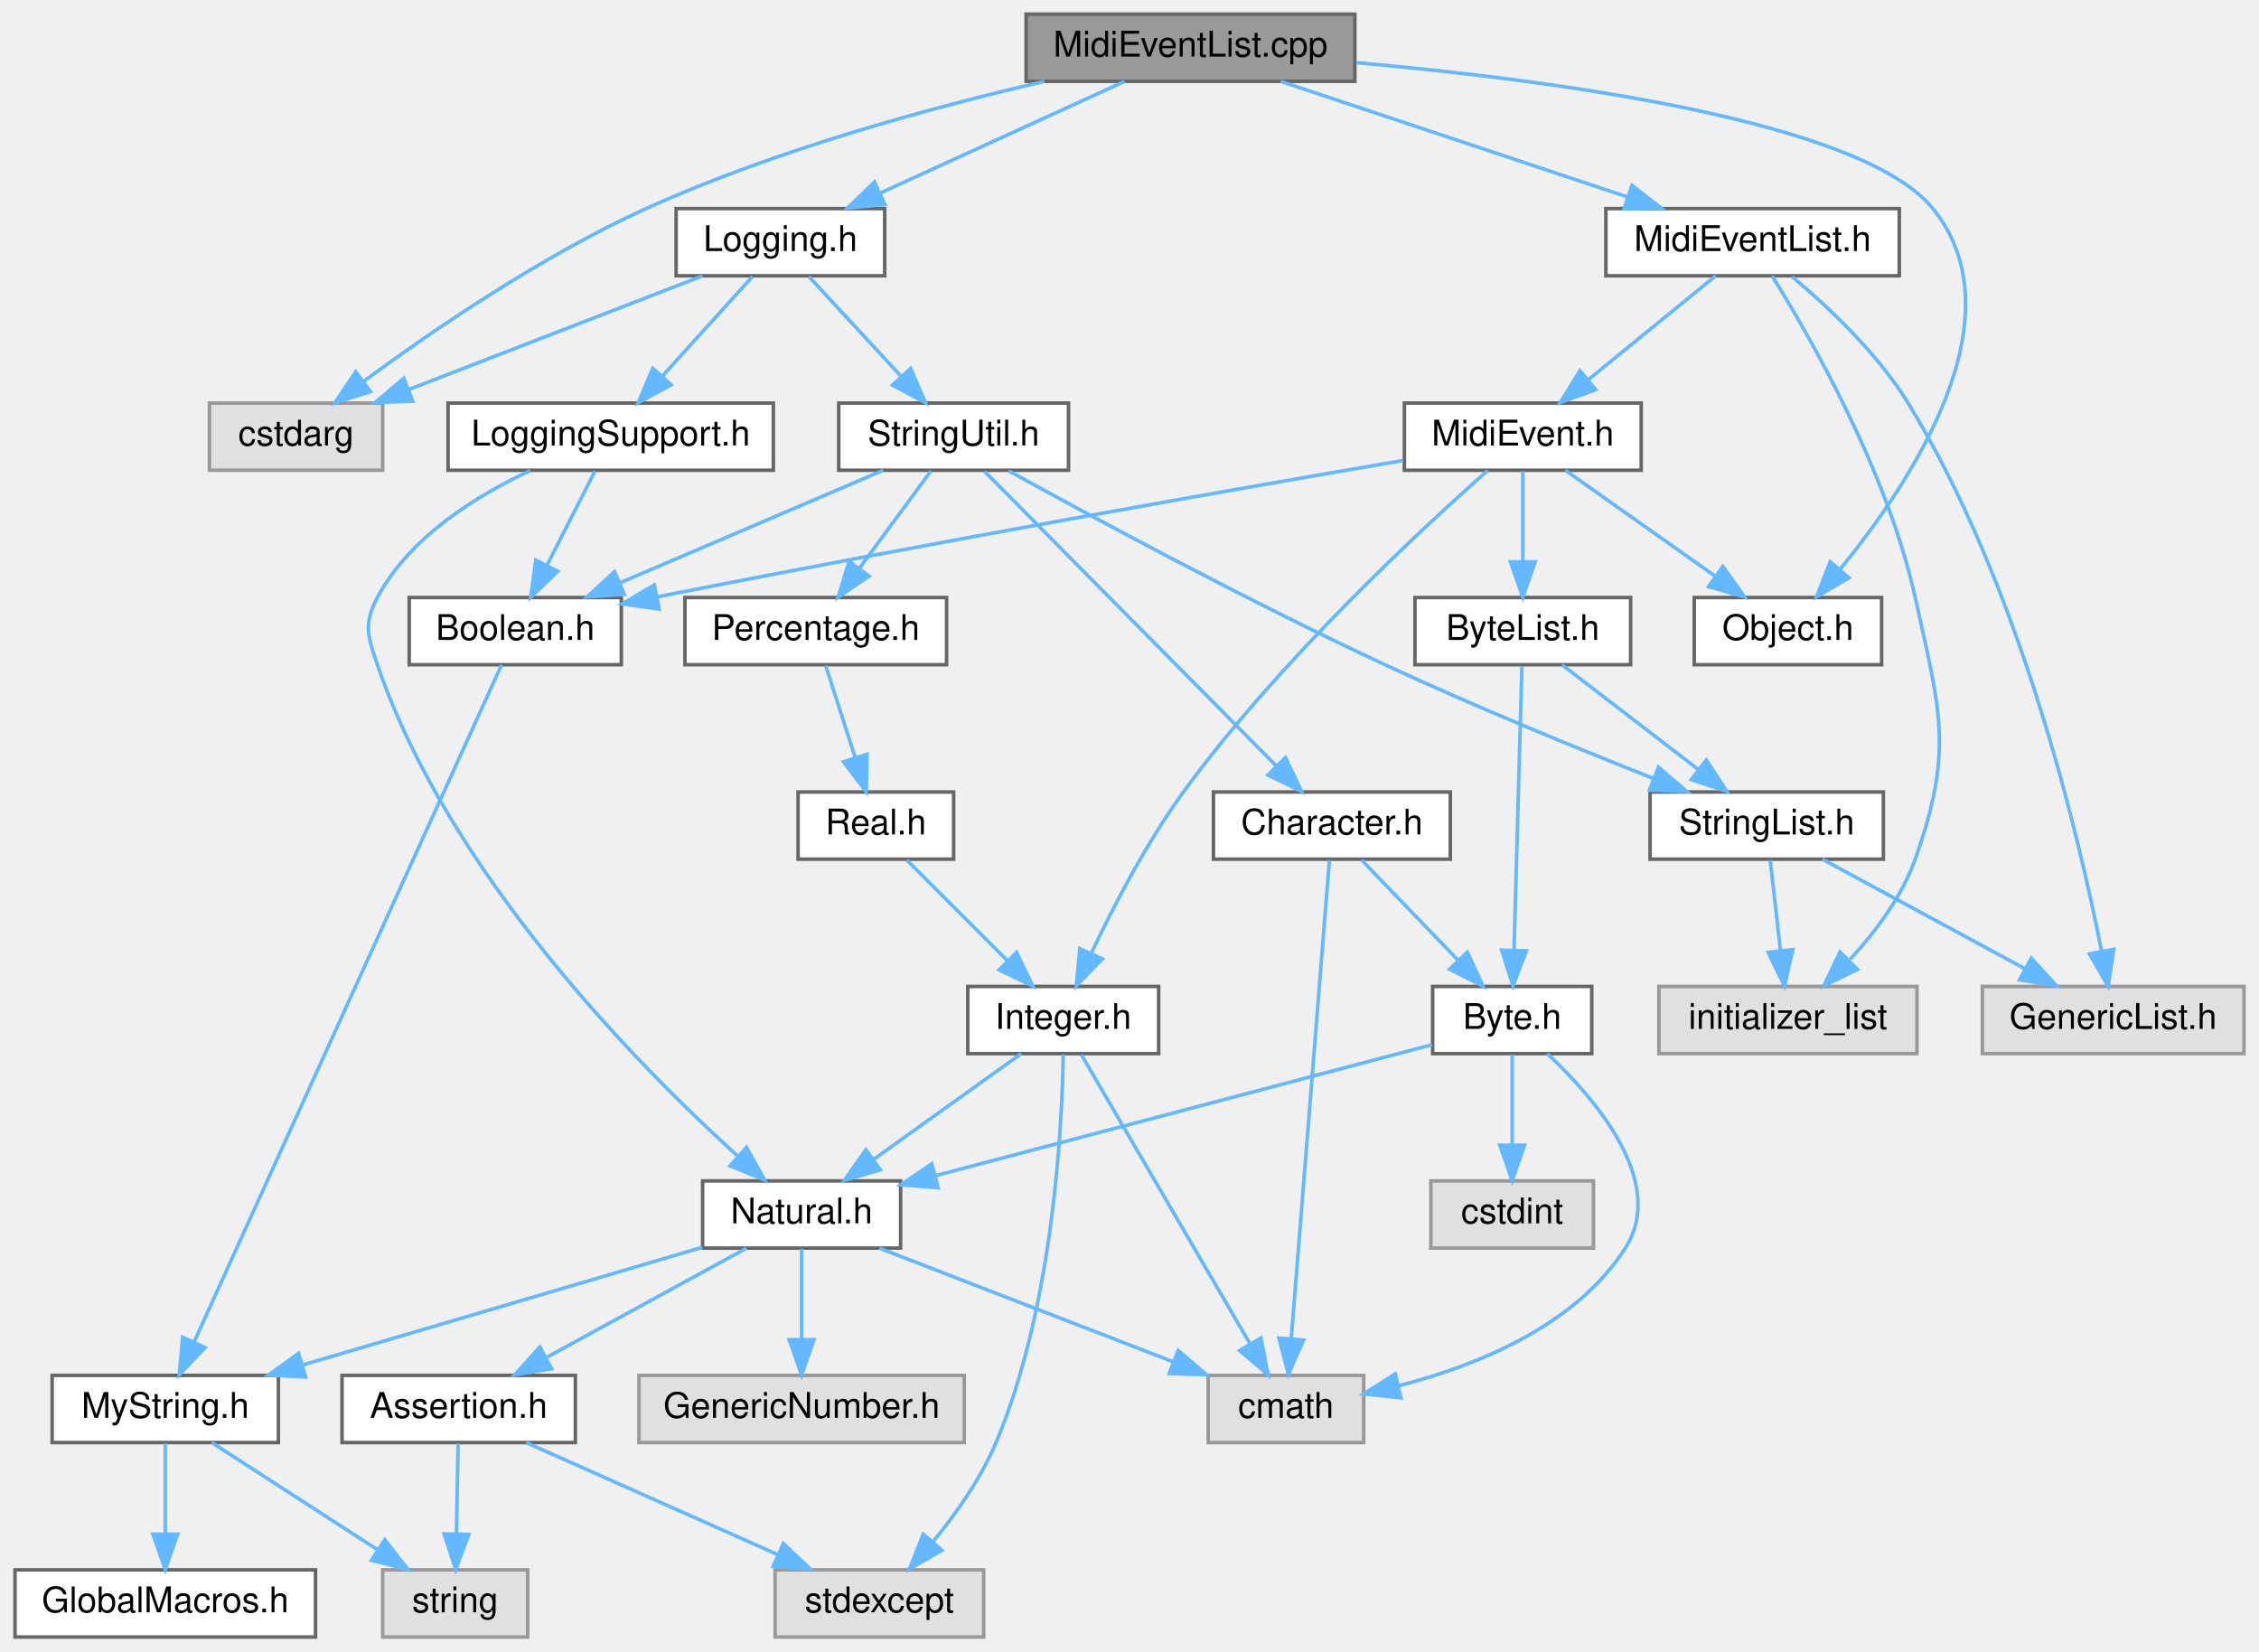
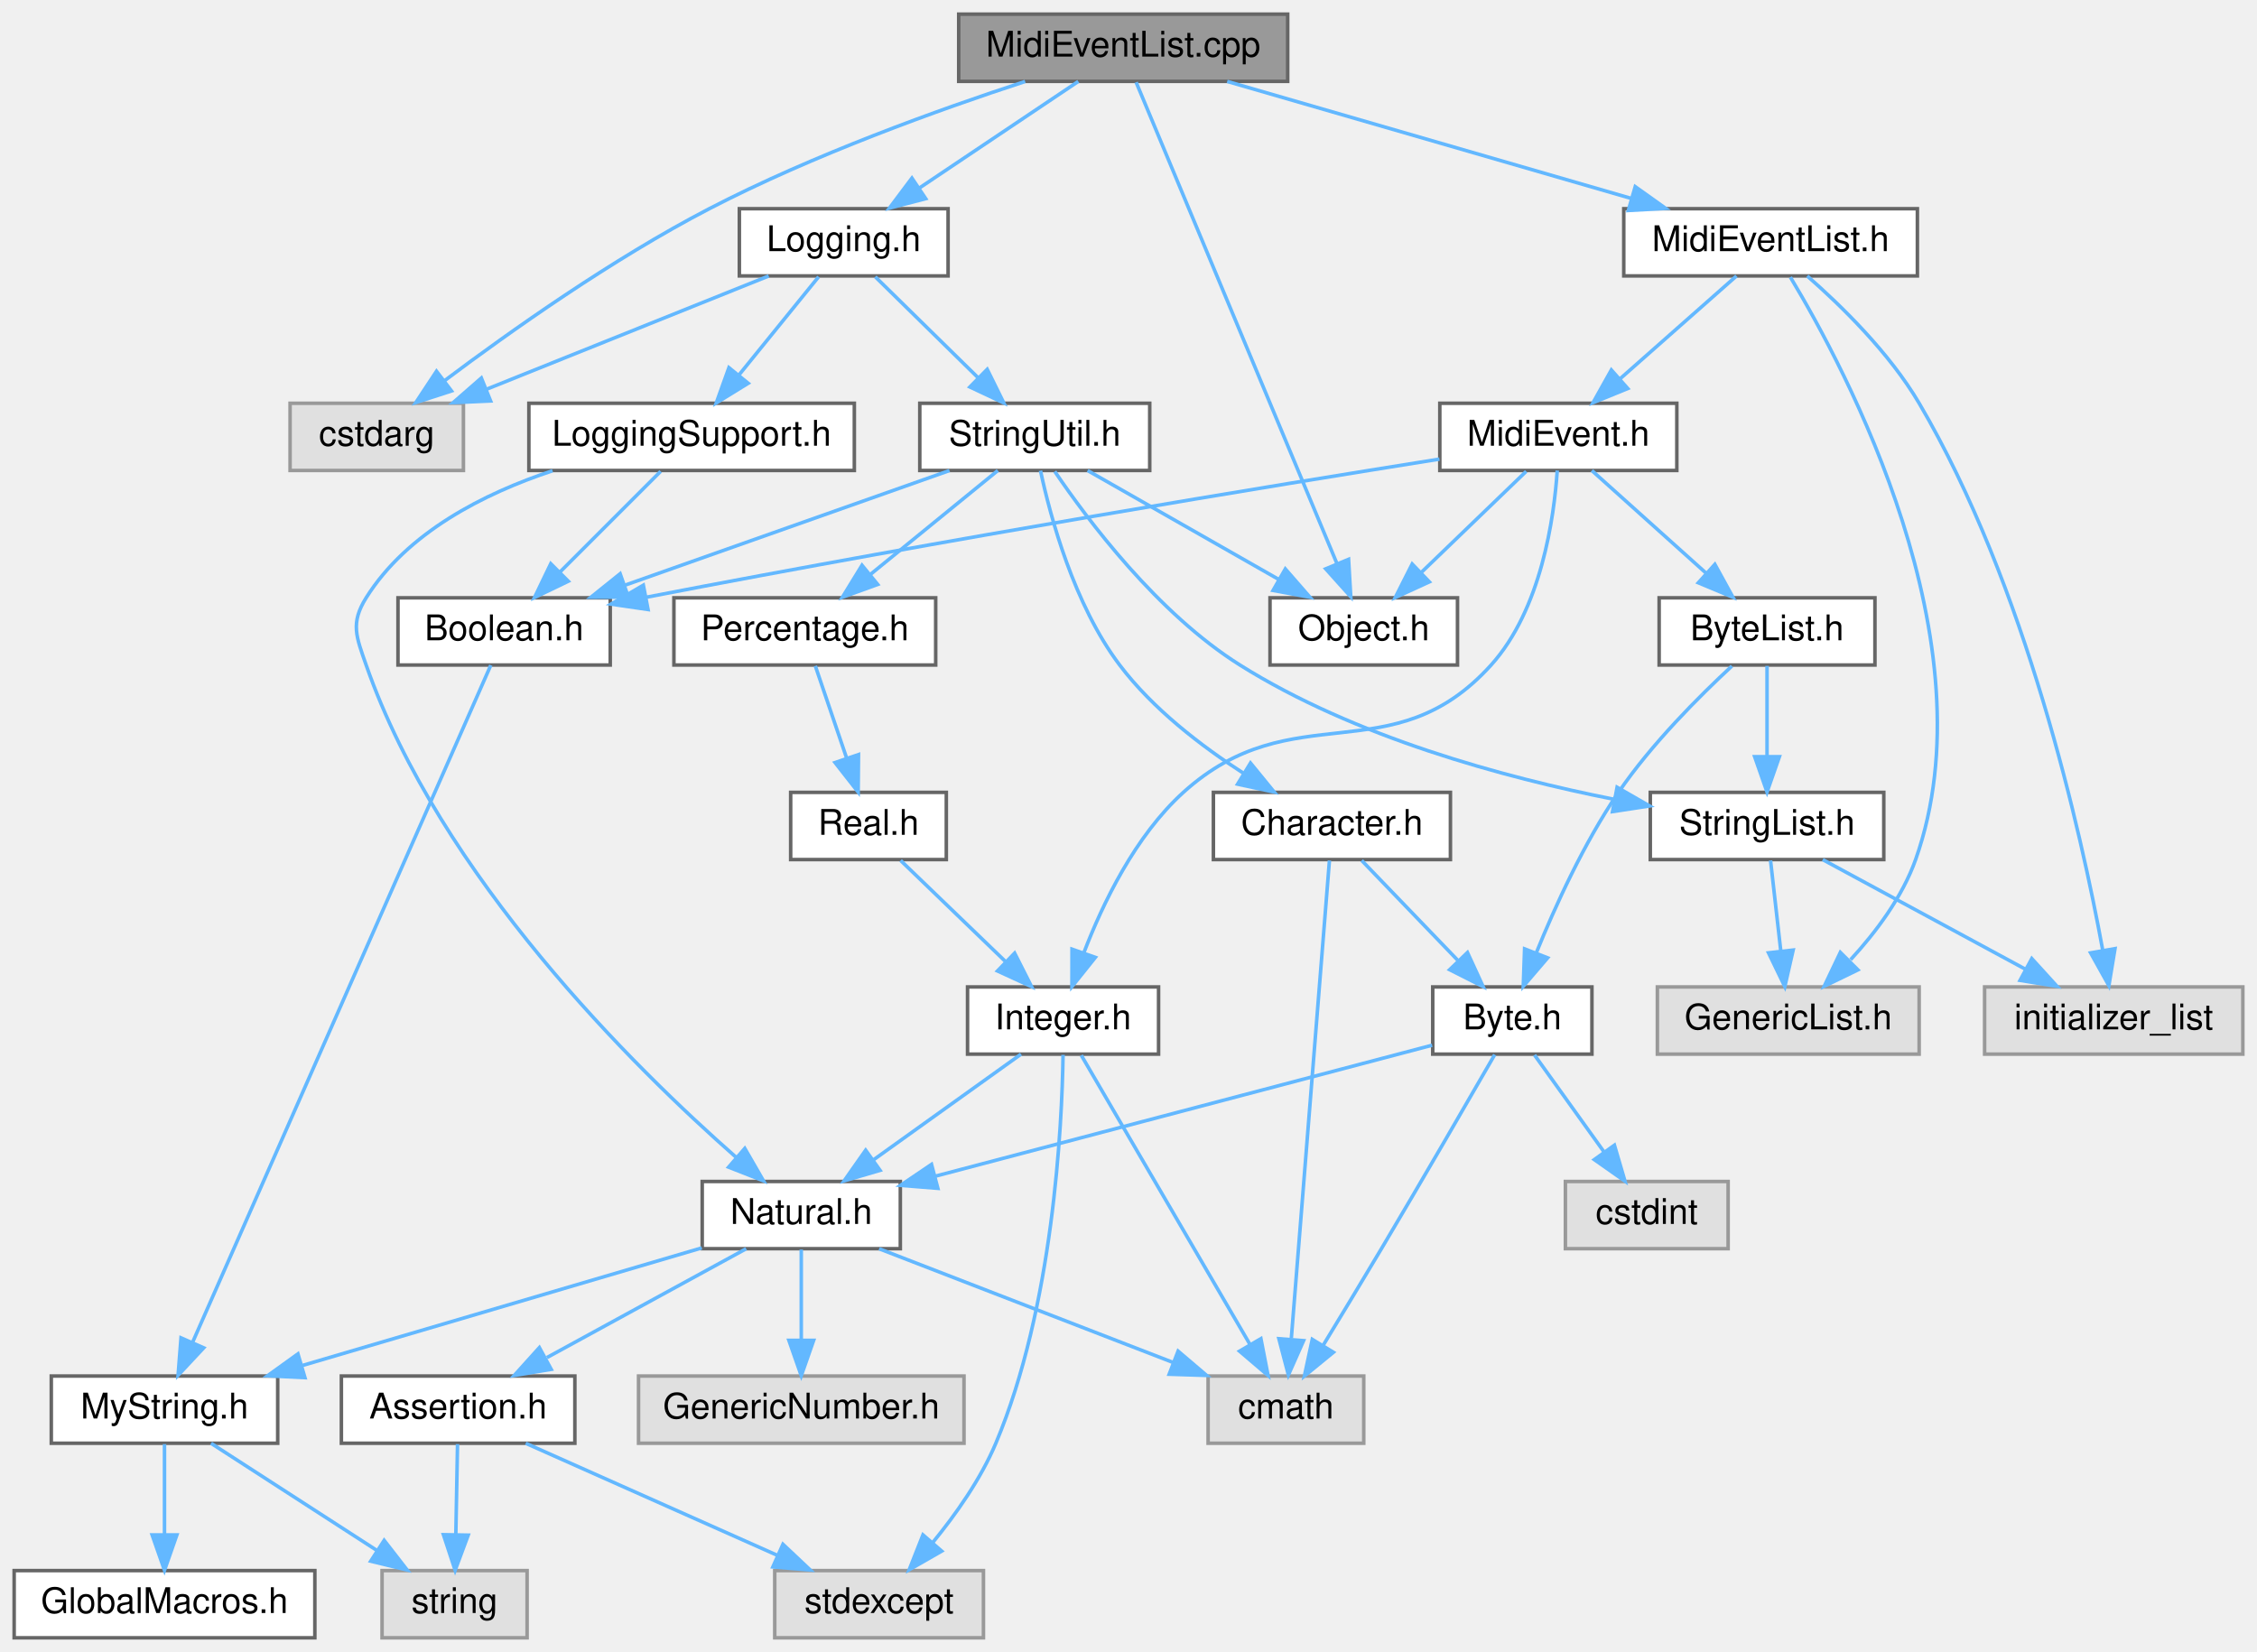
- <svg xmlns="http://www.w3.org/2000/svg" xmlns:xlink="http://www.w3.org/1999/xlink" width="639pt" height="467pt" viewBox="0.00 0.00 638.50 467.00">
+ <svg xmlns="http://www.w3.org/2000/svg" xmlns:xlink="http://www.w3.org/1999/xlink" width="638pt" height="467pt" viewBox="0.00 0.00 638.00 467.00">
  <g id="graph0" class="graph" transform="scale(1 1) rotate(0) translate(4 463)">
    <g id="Node000001" class="node">
      <g id="a_Node000001">
        <a xlink:title="The MIDIEventList body implements sequences of integer values with zero-based arbitrary indexed acces...">
-           <polygon fill="#999999" stroke="#666666" points="379,-459 286,-459 286,-440 379,-440 379,-459" />
-           <text text-anchor="middle" x="332.5" y="-447" font-family="Helvetica,sans-Serif" font-size="10.00">MidiEventList.cpp</text>
+           <polygon fill="#999999" stroke="#666666" points="360,-459 267,-459 267,-440 360,-440 360,-459" />
+           <text text-anchor="middle" x="313.5" y="-447" font-family="Helvetica,sans-Serif" font-size="10.00">MidiEventList.cpp</text>
        </a>
      </g>
    </g>
    <g id="Node000002" class="node">
      <g id="a_Node000002">
        <a xlink:title=" ">
-           <polygon fill="#e0e0e0" stroke="#999999" points="104,-349 55,-349 55,-330 104,-330 104,-349" />
-           <text text-anchor="middle" x="79.5" y="-337" font-family="Helvetica,sans-Serif" font-size="10.00">cstdarg</text>
+           <polygon fill="#e0e0e0" stroke="#999999" points="127,-349 78,-349 78,-330 127,-330 127,-349" />
+           <text text-anchor="middle" x="102.5" y="-337" font-family="Helvetica,sans-Serif" font-size="10.00">cstdarg</text>
        </a>
      </g>
    </g>
    <g id="edge1_Node000001_Node000002" class="edge">
      <g id="a_edge1_Node000001_Node000002">
        <a xlink:title=" ">
-           <path fill="none" stroke="#63b8ff" d="M291.15,-439.98C259.47,-432.65 215.12,-420.61 178.5,-404 148.96,-390.6 117.96,-369.38 98.69,-355.21" />
-           <polygon fill="#63b8ff" stroke="#63b8ff" points="100.57,-352.24 90.47,-349.06 96.38,-357.85 100.57,-352.24" />
+           <path fill="none" stroke="#63b8ff" d="M285.78,-439.97C261.57,-432.05 225.82,-419.22 196.5,-404 169.16,-389.81 140.14,-369.26 121.7,-355.41" />
+           <polygon fill="#63b8ff" stroke="#63b8ff" points="123.63,-352.48 113.55,-349.21 119.39,-358.05 123.63,-352.48" />
        </a>
      </g>
    </g>
    <g id="Node000003" class="node">
      <g id="a_Node000003">
        <a xlink:href="_logging_8h.html" target="_top" xlink:title="The Logging specification defines macros for entry-, exit- and intermediate logging of functions into...">
-           <polygon fill="white" stroke="#666666" points="246,-404 187,-404 187,-385 246,-385 246,-404" />
-           <text text-anchor="middle" x="216.5" y="-392" font-family="Helvetica,sans-Serif" font-size="10.00">Logging.h</text>
+           <polygon fill="white" stroke="#666666" points="264,-404 205,-404 205,-385 264,-385 264,-404" />
+           <text text-anchor="middle" x="234.5" y="-392" font-family="Helvetica,sans-Serif" font-size="10.00">Logging.h</text>
        </a>
      </g>
    </g>
    <g id="edge2_Node000001_Node000003" class="edge">
      <g id="a_edge2_Node000001_Node000003">
        <a xlink:title=" ">
-           <path fill="none" stroke="#63b8ff" d="M313.86,-439.98C295.2,-431.46 266.25,-418.23 244.76,-408.41" />
-           <polygon fill="#63b8ff" stroke="#63b8ff" points="246.03,-405.14 235.48,-404.17 243.12,-411.51 246.03,-405.14" />
-         </a>
-       </g>
-     </g>
-     <g id="Node000024" class="node">
-       <g id="a_Node000024">
+           <path fill="none" stroke="#63b8ff" d="M300.81,-439.98C288.67,-431.84 270.14,-419.41 255.75,-409.76" />
+           <polygon fill="#63b8ff" stroke="#63b8ff" points="257.68,-406.84 247.42,-404.17 253.78,-412.65 257.68,-406.84" />
+         </a>
+       </g>
+     </g>
+     <g id="Node000018" class="node">
+       <g id="a_Node000018">
+         <a xlink:href="_object_8h.html" target="_top" xlink:title="The Object specification and body provides the root object type.">
+           <polygon fill="white" stroke="#666666" points="408,-294 355,-294 355,-275 408,-275 408,-294" />
+           <text text-anchor="middle" x="381.5" y="-282" font-family="Helvetica,sans-Serif" font-size="10.00">Object.h</text>
+         </a>
+       </g>
+     </g>
+     <g id="edge44_Node000001_Node000018" class="edge">
+       <g id="a_edge44_Node000001_Node000018">
+         <a xlink:title=" ">
+           <path fill="none" stroke="#63b8ff" d="M317.16,-439.74C327.86,-414.09 359.27,-338.78 373.88,-303.78" />
+           <polygon fill="#63b8ff" stroke="#63b8ff" points="377.21,-304.88 377.83,-294.31 370.75,-302.19 377.21,-304.88" />
+         </a>
+       </g>
+     </g>
+     <g id="Node000025" class="node">
+       <g id="a_Node000025">
        <a xlink:href="_midi_event_list_8h.html" target="_top" xlink:title="The MidiEventList specification defines lists of MIDI events with zero-based arbitrary indexed access...">
-           <polygon fill="white" stroke="#666666" points="533,-404 450,-404 450,-385 533,-385 533,-404" />
-           <text text-anchor="middle" x="491.5" y="-392" font-family="Helvetica,sans-Serif" font-size="10.00">MidiEventList.h</text>
-         </a>
-       </g>
-     </g>
-     <g id="edge33_Node000001_Node000024" class="edge">
-       <g id="a_edge33_Node000001_Node000024">
-         <a xlink:title=" ">
-           <path fill="none" stroke="#63b8ff" d="M358.05,-439.98C384.62,-431.13 426.44,-417.19 456.17,-407.28" />
-           <polygon fill="#63b8ff" stroke="#63b8ff" points="457.37,-410.56 465.75,-404.08 455.16,-403.92 457.37,-410.56" />
-         </a>
-       </g>
-     </g>
-     <g id="Node000027" class="node">
-       <g id="a_Node000027">
-         <a xlink:href="_object_8h.html" target="_top" xlink:title="The Object specification and body provides the root object type.">
-           <polygon fill="white" stroke="#666666" points="528,-294 475,-294 475,-275 528,-275 528,-294" />
-           <text text-anchor="middle" x="501.5" y="-282" font-family="Helvetica,sans-Serif" font-size="10.00">Object.h</text>
-         </a>
-       </g>
-     </g>
-     <g id="edge43_Node000001_Node000027" class="edge">
-       <g id="a_edge43_Node000001_Node000027">
-         <a xlink:title=" ">
-           <path fill="none" stroke="#63b8ff" d="M379.46,-445.27C434.97,-440.36 522.38,-428.83 542.5,-404 567.39,-373.29 536.34,-326.52 516.19,-301.93" />
-           <polygon fill="#63b8ff" stroke="#63b8ff" points="518.77,-299.57 509.62,-294.22 513.44,-304.1 518.77,-299.57" />
+           <polygon fill="white" stroke="#666666" points="538,-404 455,-404 455,-385 538,-385 538,-404" />
+           <text text-anchor="middle" x="496.5" y="-392" font-family="Helvetica,sans-Serif" font-size="10.00">MidiEventList.h</text>
+         </a>
+       </g>
+     </g>
+     <g id="edge34_Node000001_Node000025" class="edge">
+       <g id="a_edge34_Node000001_Node000025">
+         <a xlink:title=" ">
+           <path fill="none" stroke="#63b8ff" d="M342.9,-439.98C373.89,-431.01 422.88,-416.82 457.17,-406.89" />
+           <polygon fill="#63b8ff" stroke="#63b8ff" points="458.24,-410.23 466.87,-404.08 456.29,-403.5 458.24,-410.23" />
        </a>
      </g>
    </g>
    <g id="edge3_Node000003_Node000002" class="edge">
      <g id="a_edge3_Node000003_Node000002">
        <a xlink:title=" ">
-           <path fill="none" stroke="#63b8ff" d="M194.49,-384.98C172.05,-376.3 137.02,-362.75 111.51,-352.88" />
-           <polygon fill="#63b8ff" stroke="#63b8ff" points="112.5,-349.51 101.91,-349.17 109.98,-356.04 112.5,-349.51" />
+           <path fill="none" stroke="#63b8ff" d="M213.29,-384.98C191.77,-376.34 158.22,-362.87 133.67,-353.02" />
+           <polygon fill="#63b8ff" stroke="#63b8ff" points="134.68,-349.65 124.09,-349.17 132.07,-356.14 134.68,-349.65" />
        </a>
      </g>
    </g>
    <g id="Node000004" class="node">
      <g id="a_Node000004">
        <a xlink:href="_logging_support_8h.html" target="_top" xlink:title="The LoggingSupport specification defines a class for simple entry/exit logging to a file or via an ar...">
-           <polygon fill="white" stroke="#666666" points="214.5,-349 122.5,-349 122.5,-330 214.5,-330 214.5,-349" />
-           <text text-anchor="middle" x="168.5" y="-337" font-family="Helvetica,sans-Serif" font-size="10.00">LoggingSupport.h</text>
+           <polygon fill="white" stroke="#666666" points="237.5,-349 145.5,-349 145.5,-330 237.5,-330 237.5,-349" />
+           <text text-anchor="middle" x="191.5" y="-337" font-family="Helvetica,sans-Serif" font-size="10.00">LoggingSupport.h</text>
        </a>
      </g>
    </g>
    <g id="edge4_Node000003_Node000004" class="edge">
      <g id="a_edge4_Node000003_Node000004">
        <a xlink:title=" ">
-           <path fill="none" stroke="#63b8ff" d="M208.57,-384.75C201.65,-377.11 191.43,-365.82 183.05,-356.56" />
-           <polygon fill="#63b8ff" stroke="#63b8ff" points="185.59,-354.15 176.28,-349.09 180.4,-358.85 185.59,-354.15" />
+           <path fill="none" stroke="#63b8ff" d="M227.4,-384.75C221.33,-377.26 212.41,-366.28 204.99,-357.13" />
+           <polygon fill="#63b8ff" stroke="#63b8ff" points="207.49,-354.65 198.47,-349.09 202.05,-359.06 207.49,-354.65" />
        </a>
      </g>
    </g>
    <g id="Node000014" class="node">
      <g id="a_Node000014">
        <a xlink:href="_string_util_8h.html" target="_top" xlink:title="The StringUtil specification defines several string routines not included in the standard C++ library...">
-           <polygon fill="white" stroke="#666666" points="298,-349 233,-349 233,-330 298,-330 298,-349" />
-           <text text-anchor="middle" x="265.5" y="-337" font-family="Helvetica,sans-Serif" font-size="10.00">StringUtil.h</text>
+           <polygon fill="white" stroke="#666666" points="321,-349 256,-349 256,-330 321,-330 321,-349" />
+           <text text-anchor="middle" x="288.5" y="-337" font-family="Helvetica,sans-Serif" font-size="10.00">StringUtil.h</text>
        </a>
      </g>
    </g>
    <g id="edge16_Node000003_Node000014" class="edge">
      <g id="a_edge16_Node000003_Node000014">
        <a xlink:title=" ">
-           <path fill="none" stroke="#63b8ff" d="M224.59,-384.75C231.66,-377.11 242.09,-365.82 250.65,-356.56" />
-           <polygon fill="#63b8ff" stroke="#63b8ff" points="253.34,-358.81 257.56,-349.09 248.2,-354.06 253.34,-358.81" />
+           <path fill="none" stroke="#63b8ff" d="M243.42,-384.75C251.28,-377.03 262.93,-365.6 272.42,-356.28" />
+           <polygon fill="#63b8ff" stroke="#63b8ff" points="275.06,-358.59 279.75,-349.09 270.16,-353.6 275.06,-358.59" />
        </a>
      </g>
    </g>
    <g id="Node000005" class="node">
      <g id="a_Node000005">
        <a xlink:href="_boolean_8h.html" target="_top" xlink:title="The Boolean specification and body provides a value object type for boolean values.">
-           <polygon fill="white" stroke="#666666" points="171.5,-294 111.5,-294 111.5,-275 171.5,-275 171.5,-294" />
-           <text text-anchor="middle" x="141.5" y="-282" font-family="Helvetica,sans-Serif" font-size="10.00">Boolean.h</text>
+           <polygon fill="white" stroke="#666666" points="168.5,-294 108.5,-294 108.5,-275 168.5,-275 168.5,-294" />
+           <text text-anchor="middle" x="138.5" y="-282" font-family="Helvetica,sans-Serif" font-size="10.00">Boolean.h</text>
        </a>
      </g>
    </g>
    <g id="edge5_Node000004_Node000005" class="edge">
      <g id="a_edge5_Node000004_Node000005">
        <a xlink:title=" ">
-           <path fill="none" stroke="#63b8ff" d="M164.04,-329.75C160.38,-322.57 155.09,-312.18 150.55,-303.27" />
-           <polygon fill="#63b8ff" stroke="#63b8ff" points="153.53,-301.41 145.88,-294.09 147.3,-304.59 153.53,-301.41" />
+           <path fill="none" stroke="#63b8ff" d="M182.75,-329.75C175.03,-322.03 163.6,-310.6 154.28,-301.28" />
+           <polygon fill="#63b8ff" stroke="#63b8ff" points="156.64,-298.69 147.09,-294.09 151.69,-303.64 156.64,-298.69" />
        </a>
      </g>
    </g>
    <g id="Node000009" class="node">
      <g id="a_Node000009">
        <a xlink:href="_natural_8h.html" target="_top" xlink:title="The Natural specification and body provides a value object type for naturals (positive integers with ...">
          <polygon fill="white" stroke="#666666" points="250.5,-129 194.5,-129 194.5,-110 250.5,-110 250.5,-129" />
          <text text-anchor="middle" x="222.5" y="-117" font-family="Helvetica,sans-Serif" font-size="10.00">Natural.h</text>
        </a>
      </g>
    </g>
    <g id="edge9_Node000004_Node000009" class="edge">
      <g id="a_edge9_Node000004_Node000009">
        <a xlink:title=" ">
-           <path fill="none" stroke="#63b8ff" d="M145.72,-329.89C130.47,-322.79 111.58,-311.08 102.5,-294 98.53,-286.54 99.76,-282.99 102.5,-275 122.85,-215.64 176.33,-161.49 204.52,-135.94" />
-           <polygon fill="#63b8ff" stroke="#63b8ff" points="206.92,-138.49 212.07,-129.24 202.27,-133.26 206.92,-138.49" />
+           <path fill="none" stroke="#63b8ff" d="M152.19,-329.92C132.79,-323.48 111.09,-312.49 99.5,-294 95.01,-286.85 96.71,-282.97 99.5,-275 120.4,-215.2 175.2,-161.24 204.08,-135.84" />
+           <polygon fill="#63b8ff" stroke="#63b8ff" points="206.53,-138.35 211.82,-129.18 201.96,-133.05 206.53,-138.35" />
        </a>
      </g>
    </g>
    <g id="Node000006" class="node">
      <g id="a_Node000006">
        <a xlink:href="_my_string_8h.html" target="_top" xlink:title="The String specification defines a standard string type.">
          <polygon fill="white" stroke="#666666" points="74.5,-74 10.5,-74 10.5,-55 74.5,-55 74.5,-74" />
          <text text-anchor="middle" x="42.5" y="-62" font-family="Helvetica,sans-Serif" font-size="10.00">MyString.h</text>
        </a>
      </g>
    </g>
    <g id="edge6_Node000005_Node000006" class="edge">
      <g id="a_edge6_Node000005_Node000006">
        <a xlink:title=" ">
-           <path fill="none" stroke="#63b8ff" d="M137.62,-274.95C122.99,-242.74 70.99,-128.23 50.7,-83.55" />
-           <polygon fill="#63b8ff" stroke="#63b8ff" points="53.78,-81.88 46.46,-74.22 47.41,-84.78 53.78,-81.88" />
+           <path fill="none" stroke="#63b8ff" d="M134.74,-274.95C120.55,-242.74 70.13,-128.23 50.45,-83.55" />
+           <polygon fill="#63b8ff" stroke="#63b8ff" points="53.58,-81.97 46.34,-74.22 47.17,-84.79 53.58,-81.97" />
        </a>
      </g>
    </g>
    <g id="Node000007" class="node">
      <g id="a_Node000007">
        <a xlink:title=" ">
          <polygon fill="#e0e0e0" stroke="#999999" points="145,-19 104,-19 104,0 145,0 145,-19" />
          <text text-anchor="middle" x="124.5" y="-7" font-family="Helvetica,sans-Serif" font-size="10.00">string</text>
        </a>
      </g>
    </g>
    <g id="edge7_Node000006_Node000007" class="edge">
      <g id="a_edge7_Node000006_Node000007">
        <a xlink:title=" ">
          <path fill="none" stroke="#63b8ff" d="M55.67,-54.98C68.27,-46.84 87.5,-34.41 102.44,-24.76" />
          <polygon fill="#63b8ff" stroke="#63b8ff" points="104.59,-27.54 111.09,-19.17 100.79,-21.66 104.59,-27.54" />
        </a>
      </g>
    </g>
    <g id="Node000008" class="node">
      <g id="a_Node000008">
        <a xlink:href="_global_macros_8h.html" target="_top" xlink:title="The GlobalMacros specification defines simple macros (e.g. for parameter modes).">
          <polygon fill="white" stroke="#666666" points="85,-19 0,-19 0,0 85,0 85,-19" />
          <text text-anchor="middle" x="42.5" y="-7" font-family="Helvetica,sans-Serif" font-size="10.00">GlobalMacros.h</text>
        </a>
      </g>
    </g>
    <g id="edge8_Node000006_Node000008" class="edge">
      <g id="a_edge8_Node000006_Node000008">
        <a xlink:title=" ">
          <path fill="none" stroke="#63b8ff" d="M42.5,-54.75C42.5,-47.8 42.5,-37.85 42.5,-29.13" />
          <polygon fill="#63b8ff" stroke="#63b8ff" points="46,-29.09 42.5,-19.09 39,-29.09 46,-29.09" />
        </a>
      </g>
    </g>
    <g id="edge15_Node000009_Node000006" class="edge">
      <g id="a_edge15_Node000009_Node000006">
        <a xlink:title=" ">
          <path fill="none" stroke="#63b8ff" d="M194.38,-110.22C163.96,-101.26 115.26,-86.92 81.24,-76.91" />
          <polygon fill="#63b8ff" stroke="#63b8ff" points="82.2,-73.54 71.62,-74.07 80.22,-80.26 82.2,-73.54" />
        </a>
      </g>
    </g>
    <g id="Node000010" class="node">
      <g id="a_Node000010">
        <a xlink:title=" ">
          <polygon fill="#e0e0e0" stroke="#999999" points="381.5,-74 337.5,-74 337.5,-55 381.5,-55 381.5,-74" />
          <text text-anchor="middle" x="359.5" y="-62" font-family="Helvetica,sans-Serif" font-size="10.00">cmath</text>
        </a>
      </g>
    </g>
    <g id="edge10_Node000009_Node000010" class="edge">
      <g id="a_edge10_Node000009_Node000010">
        <a xlink:title=" ">
          <path fill="none" stroke="#63b8ff" d="M244.51,-109.98C266.95,-101.3 301.98,-87.75 327.49,-77.88" />
          <polygon fill="#63b8ff" stroke="#63b8ff" points="329.02,-81.04 337.09,-74.17 326.5,-74.51 329.02,-81.04" />
        </a>
      </g>
    </g>
    <g id="Node000011" class="node">
      <g id="a_Node000011">
        <a xlink:href="_assertion_8h.html" target="_top" xlink:title="The Assertion specification defines macros for pre- and postconditions in functions or methods.">
          <polygon fill="white" stroke="#666666" points="158.5,-74 92.5,-74 92.5,-55 158.5,-55 158.5,-74" />
          <text text-anchor="middle" x="125.5" y="-62" font-family="Helvetica,sans-Serif" font-size="10.00">Assertion.h</text>
        </a>
      </g>
    </g>
    <g id="edge11_Node000009_Node000011" class="edge">
      <g id="a_edge11_Node000009_Node000011">
        <a xlink:title=" ">
          <path fill="none" stroke="#63b8ff" d="M206.92,-109.98C191.73,-101.69 168.4,-88.94 150.6,-79.22" />
          <polygon fill="#63b8ff" stroke="#63b8ff" points="151.82,-75.89 141.37,-74.17 148.47,-82.04 151.82,-75.89" />
        </a>
      </g>
    </g>
    <g id="Node000013" class="node">
      <g id="a_Node000013">
        <a xlink:title=" ">
          <polygon fill="#e0e0e0" stroke="#999999" points="268.5,-74 176.5,-74 176.5,-55 268.5,-55 268.5,-74" />
          <text text-anchor="middle" x="222.5" y="-62" font-family="Helvetica,sans-Serif" font-size="10.00">GenericNumber.h</text>
        </a>
      </g>
    </g>
    <g id="edge14_Node000009_Node000013" class="edge">
      <g id="a_edge14_Node000009_Node000013">
        <a xlink:title=" ">
          <path fill="none" stroke="#63b8ff" d="M222.5,-109.75C222.5,-102.8 222.5,-92.85 222.5,-84.13" />
          <polygon fill="#63b8ff" stroke="#63b8ff" points="226,-84.09 222.5,-74.09 219,-84.09 226,-84.09" />
        </a>
      </g>
    </g>
    <g id="edge13_Node000011_Node000007" class="edge">
      <g id="a_edge13_Node000011_Node000007">
        <a xlink:title=" ">
          <path fill="none" stroke="#63b8ff" d="M125.33,-54.75C125.2,-47.8 125.02,-37.85 124.85,-29.13" />
          <polygon fill="#63b8ff" stroke="#63b8ff" points="128.35,-29.02 124.66,-19.09 121.35,-29.15 128.35,-29.02" />
        </a>
      </g>
    </g>
    <g id="Node000012" class="node">
      <g id="a_Node000012">
        <a xlink:title=" ">
          <polygon fill="#e0e0e0" stroke="#999999" points="274,-19 215,-19 215,0 274,0 274,-19" />
          <text text-anchor="middle" x="244.5" y="-7" font-family="Helvetica,sans-Serif" font-size="10.00">stdexcept</text>
        </a>
      </g>
    </g>
    <g id="edge12_Node000011_Node000012" class="edge">
      <g id="a_edge12_Node000011_Node000012">
        <a xlink:title=" ">
          <path fill="none" stroke="#63b8ff" d="M144.62,-54.98C163.85,-46.42 193.73,-33.11 215.81,-23.28" />
          <polygon fill="#63b8ff" stroke="#63b8ff" points="217.32,-26.44 225.03,-19.17 214.47,-20.04 217.32,-26.44" />
        </a>
      </g>
    </g>
    <g id="edge17_Node000014_Node000005" class="edge">
      <g id="a_edge17_Node000014_Node000005">
        <a xlink:title=" ">
-           <path fill="none" stroke="#63b8ff" d="M245.58,-329.98C225.45,-321.38 194.12,-307.99 171.09,-298.15" />
-           <polygon fill="#63b8ff" stroke="#63b8ff" points="172.36,-294.88 161.79,-294.17 169.6,-301.32 172.36,-294.88" />
+           <path fill="none" stroke="#63b8ff" d="M264.4,-329.98C239.62,-321.23 200.8,-307.51 172.81,-297.62" />
+           <polygon fill="#63b8ff" stroke="#63b8ff" points="173.63,-294.2 163.04,-294.17 171.3,-300.8 173.63,-294.2" />
        </a>
      </g>
    </g>
    <g id="Node000015" class="node">
      <g id="a_Node000015">
        <a xlink:href="_character_8h.html" target="_top" xlink:title="The Character specification and body provides a value object type for character values.">
          <polygon fill="white" stroke="#666666" points="406,-239 339,-239 339,-220 406,-220 406,-239" />
          <text text-anchor="middle" x="372.5" y="-227" font-family="Helvetica,sans-Serif" font-size="10.00">Character.h</text>
        </a>
      </g>
    </g>
    <g id="edge18_Node000014_Node000015" class="edge">
      <g id="a_edge18_Node000014_Node000015">
        <a xlink:title=" ">
-           <path fill="none" stroke="#63b8ff" d="M274.26,-329.66C292.29,-311.46 333.81,-269.55 356.68,-246.47" />
-           <polygon fill="#63b8ff" stroke="#63b8ff" points="359.37,-248.73 363.92,-239.16 354.4,-243.8 359.37,-248.73" />
-         </a>
-       </g>
-     </g>
-     <g id="Node000018" class="node">
-       <g id="a_Node000018">
-         <a xlink:href="_percentage_8h.html" target="_top" xlink:title="The Percentage specification and body provides a simple percentage type.">
-           <polygon fill="white" stroke="#666666" points="263.5,-294 189.5,-294 189.5,-275 263.5,-275 263.5,-294" />
-           <text text-anchor="middle" x="226.5" y="-282" font-family="Helvetica,sans-Serif" font-size="10.00">Percentage.h</text>
+           <path fill="none" stroke="#63b8ff" d="M290.12,-329.94C292.89,-316.99 299.57,-292.11 312.5,-275 321.84,-262.63 335.54,-252.11 347.49,-244.41" />
+           <polygon fill="#63b8ff" stroke="#63b8ff" points="349.49,-247.29 356.19,-239.09 345.83,-241.32 349.49,-247.29" />
        </a>
      </g>
    </g>
    <g id="edge24_Node000014_Node000018" class="edge">
      <g id="a_edge24_Node000014_Node000018">
        <a xlink:title=" ">
-           <path fill="none" stroke="#63b8ff" d="M259.06,-329.75C253.61,-322.34 245.64,-311.5 238.94,-302.41" />
-           <polygon fill="#63b8ff" stroke="#63b8ff" points="241.57,-300.07 232.82,-294.09 235.93,-304.22 241.57,-300.07" />
-         </a>
-       </g>
-     </g>
-     <g id="Node000021" class="node">
-       <g id="a_Node000021">
+           <path fill="none" stroke="#63b8ff" d="M303.44,-329.98C318,-321.69 340.37,-308.94 357.43,-299.22" />
+           <polygon fill="#63b8ff" stroke="#63b8ff" points="359.33,-302.16 366.29,-294.17 355.86,-296.08 359.33,-302.16" />
+         </a>
+       </g>
+     </g>
+     <g id="Node000019" class="node">
+       <g id="a_Node000019">
+         <a xlink:href="_percentage_8h.html" target="_top" xlink:title="The Percentage specification and body provides a simple percentage type.">
+           <polygon fill="white" stroke="#666666" points="260.5,-294 186.5,-294 186.5,-275 260.5,-275 260.5,-294" />
+           <text text-anchor="middle" x="223.5" y="-282" font-family="Helvetica,sans-Serif" font-size="10.00">Percentage.h</text>
+         </a>
+       </g>
+     </g>
+     <g id="edge25_Node000014_Node000019" class="edge">
+       <g id="a_edge25_Node000014_Node000019">
+         <a xlink:title=" ">
+           <path fill="none" stroke="#63b8ff" d="M278.06,-329.98C268.35,-322.07 253.68,-310.11 242,-300.58" />
+           <polygon fill="#63b8ff" stroke="#63b8ff" points="244.1,-297.78 234.13,-294.17 239.67,-303.2 244.1,-297.78" />
+         </a>
+       </g>
+     </g>
+     <g id="Node000022" class="node">
+       <g id="a_Node000022">
        <a xlink:href="_string_list_8h.html" target="_top" xlink:title="The StringList specification defines lists of string values with zero-based arbitrary indexed access ...">
          <polygon fill="white" stroke="#666666" points="528.5,-239 462.5,-239 462.5,-220 528.5,-220 528.5,-239" />
          <text text-anchor="middle" x="495.5" y="-227" font-family="Helvetica,sans-Serif" font-size="10.00">StringList.h</text>
        </a>
      </g>
    </g>
-     <g id="edge30_Node000014_Node000021" class="edge">
-       <g id="a_edge30_Node000014_Node000021">
-         <a xlink:title=" ">
-           <path fill="none" stroke="#63b8ff" d="M281.07,-329.83C304.05,-317.16 348.53,-293.13 387.5,-275 412.69,-263.28 441.86,-251.36 463.52,-242.81" />
-           <polygon fill="#63b8ff" stroke="#63b8ff" points="464.88,-246.04 472.91,-239.13 462.32,-239.52 464.88,-246.04" />
+     <g id="edge31_Node000014_Node000022" class="edge">
+       <g id="a_edge31_Node000014_Node000022">
+         <a xlink:title=" ">
+           <path fill="none" stroke="#63b8ff" d="M294.16,-329.72C303.45,-316.02 323.23,-289.6 346.5,-275 378.86,-254.69 420.97,-243.24 452.16,-237.06" />
+           <polygon fill="#63b8ff" stroke="#63b8ff" points="453.11,-240.44 462.29,-235.16 451.82,-233.56 453.11,-240.44" />
        </a>
      </g>
    </g>
    <g id="edge19_Node000015_Node000010" class="edge">
      <g id="a_edge19_Node000015_Node000010">
        <a xlink:title=" ">
          <path fill="none" stroke="#63b8ff" d="M371.8,-219.74C369.77,-194.31 363.85,-120.08 361.03,-84.69" />
          <polygon fill="#63b8ff" stroke="#63b8ff" points="364.49,-84 360.2,-74.31 357.51,-84.55 364.49,-84" />
        </a>
      </g>
    </g>
    <g id="Node000016" class="node">
      <g id="a_Node000016">
        <a xlink:href="_byte_8h.html" target="_top" xlink:title="The Byte specification and body provides a value object type for byte values.">
          <polygon fill="white" stroke="#666666" points="446,-184 401,-184 401,-165 446,-165 446,-184" />
          <text text-anchor="middle" x="423.5" y="-172" font-family="Helvetica,sans-Serif" font-size="10.00">Byte.h</text>
        </a>
      </g>
    </g>
    <g id="edge20_Node000015_Node000016" class="edge">
      <g id="a_edge20_Node000015_Node000016">
        <a xlink:title=" ">
          <path fill="none" stroke="#63b8ff" d="M380.92,-219.75C388.27,-212.11 399.13,-200.82 408.04,-191.56" />
          <polygon fill="#63b8ff" stroke="#63b8ff" points="410.82,-193.72 415.24,-184.09 405.78,-188.87 410.82,-193.72" />
        </a>
      </g>
    </g>
    <g id="edge23_Node000016_Node000009" class="edge">
      <g id="a_edge23_Node000016_Node000009">
        <a xlink:title=" ">
          <path fill="none" stroke="#63b8ff" d="M400.83,-167.52C366.69,-158.52 301.66,-141.37 260.27,-130.46" />
          <polygon fill="#63b8ff" stroke="#63b8ff" points="261.11,-127.06 250.55,-127.9 259.32,-133.83 261.11,-127.06" />
        </a>
      </g>
    </g>
    <g id="edge21_Node000016_Node000010" class="edge">
      <g id="a_edge21_Node000016_Node000010">
        <a xlink:title=" ">
-           <path fill="none" stroke="#63b8ff" d="M433.45,-164.98C446.78,-152.51 467.46,-128.73 455.5,-110 441.5,-88.08 413.62,-76.8 391.5,-71.09" />
-           <polygon fill="#63b8ff" stroke="#63b8ff" points="392.03,-67.62 381.5,-68.77 390.45,-74.44 392.03,-67.62" />
+           <path fill="none" stroke="#63b8ff" d="M418.52,-164.84C411.46,-152.6 398.11,-129.52 386.5,-110 381.12,-100.96 375.05,-90.93 370.03,-82.69" />
+           <polygon fill="#63b8ff" stroke="#63b8ff" points="372.92,-80.71 364.72,-74 366.95,-84.36 372.92,-80.71" />
        </a>
      </g>
    </g>
    <g id="Node000017" class="node">
      <g id="a_Node000017">
        <a xlink:title=" ">
-           <polygon fill="#e0e0e0" stroke="#999999" points="446.5,-129 400.5,-129 400.5,-110 446.5,-110 446.5,-129" />
-           <text text-anchor="middle" x="423.5" y="-117" font-family="Helvetica,sans-Serif" font-size="10.00">cstdint</text>
+           <polygon fill="#e0e0e0" stroke="#999999" points="484.5,-129 438.5,-129 438.5,-110 484.5,-110 484.5,-129" />
+           <text text-anchor="middle" x="461.5" y="-117" font-family="Helvetica,sans-Serif" font-size="10.00">cstdint</text>
        </a>
      </g>
    </g>
    <g id="edge22_Node000016_Node000017" class="edge">
      <g id="a_edge22_Node000016_Node000017">
        <a xlink:title=" ">
-           <path fill="none" stroke="#63b8ff" d="M423.5,-164.75C423.5,-157.8 423.5,-147.85 423.5,-139.13" />
-           <polygon fill="#63b8ff" stroke="#63b8ff" points="427,-139.09 423.5,-129.09 420,-139.09 427,-139.09" />
-         </a>
-       </g>
-     </g>
-     <g id="Node000019" class="node">
-       <g id="a_Node000019">
-         <a xlink:href="_real_8h.html" target="_top" xlink:title="The Real specification defines a value object type for real values.">
-           <polygon fill="white" stroke="#666666" points="265.5,-239 221.5,-239 221.5,-220 265.5,-220 265.5,-239" />
-           <text text-anchor="middle" x="243.5" y="-227" font-family="Helvetica,sans-Serif" font-size="10.00">Real.h</text>
-         </a>
-       </g>
-     </g>
-     <g id="edge25_Node000018_Node000019" class="edge">
-       <g id="a_edge25_Node000018_Node000019">
-         <a xlink:title=" ">
-           <path fill="none" stroke="#63b8ff" d="M229.31,-274.75C231.56,-267.72 234.8,-257.62 237.62,-248.84" />
-           <polygon fill="#63b8ff" stroke="#63b8ff" points="241.02,-249.68 240.75,-239.09 234.36,-247.54 241.02,-249.68" />
+           <path fill="none" stroke="#63b8ff" d="M429.77,-164.75C435.09,-157.34 442.86,-146.5 449.38,-137.41" />
+           <polygon fill="#63b8ff" stroke="#63b8ff" points="452.36,-139.26 455.34,-129.09 446.67,-135.18 452.36,-139.26" />
        </a>
      </g>
    </g>
    <g id="Node000020" class="node">
      <g id="a_Node000020">
+         <a xlink:href="_real_8h.html" target="_top" xlink:title="The Real specification defines a value object type for real values.">
+           <polygon fill="white" stroke="#666666" points="263.5,-239 219.5,-239 219.5,-220 263.5,-220 263.5,-239" />
+           <text text-anchor="middle" x="241.5" y="-227" font-family="Helvetica,sans-Serif" font-size="10.00">Real.h</text>
+         </a>
+       </g>
+     </g>
+     <g id="edge26_Node000019_Node000020" class="edge">
+       <g id="a_edge26_Node000019_Node000020">
+         <a xlink:title=" ">
+           <path fill="none" stroke="#63b8ff" d="M226.47,-274.75C228.86,-267.72 232.29,-257.62 235.27,-248.84" />
+           <polygon fill="#63b8ff" stroke="#63b8ff" points="238.68,-249.68 238.58,-239.09 232.05,-247.43 238.68,-249.68" />
+         </a>
+       </g>
+     </g>
+     <g id="Node000021" class="node">
+       <g id="a_Node000021">
        <a xlink:href="_integer_8h.html" target="_top" xlink:title="The Integer specification and body provides a value object type for ints.">
          <polygon fill="white" stroke="#666666" points="323.5,-184 269.5,-184 269.5,-165 323.5,-165 323.5,-184" />
          <text text-anchor="middle" x="296.5" y="-172" font-family="Helvetica,sans-Serif" font-size="10.00">Integer.h</text>
        </a>
      </g>
    </g>
-     <g id="edge26_Node000019_Node000020" class="edge">
-       <g id="a_edge26_Node000019_Node000020">
-         <a xlink:title=" ">
-           <path fill="none" stroke="#63b8ff" d="M252.25,-219.75C259.97,-212.03 271.4,-200.6 280.72,-191.28" />
-           <polygon fill="#63b8ff" stroke="#63b8ff" points="283.31,-193.64 287.91,-184.09 278.36,-188.69 283.31,-193.64" />
-         </a>
-       </g>
-     </g>
-     <g id="edge29_Node000020_Node000009" class="edge">
-       <g id="a_edge29_Node000020_Node000009">
+     <g id="edge27_Node000020_Node000021" class="edge">
+       <g id="a_edge27_Node000020_Node000021">
+         <a xlink:title=" ">
+           <path fill="none" stroke="#63b8ff" d="M250.58,-219.75C258.59,-212.03 270.46,-200.6 280.12,-191.28" />
+           <polygon fill="#63b8ff" stroke="#63b8ff" points="282.81,-193.55 287.59,-184.09 277.96,-188.51 282.81,-193.55" />
+         </a>
+       </g>
+     </g>
+     <g id="edge30_Node000021_Node000009" class="edge">
+       <g id="a_edge30_Node000021_Node000009">
        <a xlink:title=" ">
          <path fill="none" stroke="#63b8ff" d="M284.61,-164.98C273.35,-156.92 256.21,-144.65 242.79,-135.03" />
          <polygon fill="#63b8ff" stroke="#63b8ff" points="244.77,-132.15 234.61,-129.17 240.7,-137.84 244.77,-132.15" />
        </a>
      </g>
    </g>
-     <g id="edge27_Node000020_Node000010" class="edge">
-       <g id="a_edge27_Node000020_Node000010">
+     <g id="edge28_Node000021_Node000010" class="edge">
+       <g id="a_edge28_Node000021_Node000010">
        <a xlink:title=" ">
          <path fill="none" stroke="#63b8ff" d="M301.66,-164.66C312.04,-146.85 335.66,-106.37 349.29,-83.01" />
          <polygon fill="#63b8ff" stroke="#63b8ff" points="352.43,-84.56 354.45,-74.16 346.39,-81.03 352.43,-84.56" />
        </a>
      </g>
    </g>
-     <g id="edge28_Node000020_Node000012" class="edge">
-       <g id="a_edge28_Node000020_Node000012">
+     <g id="edge29_Node000021_Node000012" class="edge">
+       <g id="a_edge29_Node000021_Node000012">
        <a xlink:title=" ">
          <path fill="none" stroke="#63b8ff" d="M296.5,-164.79C296.2,-144.64 293.75,-93.6 277.5,-55 273.22,-44.84 266.17,-34.87 259.67,-26.94" />
          <polygon fill="#63b8ff" stroke="#63b8ff" points="262.2,-24.51 253.01,-19.24 256.9,-29.09 262.2,-24.51" />
        </a>
      </g>
    </g>
-     <g id="Node000022" class="node">
-       <g id="a_Node000022">
-         <a xlink:title=" ">
-           <polygon fill="#e0e0e0" stroke="#999999" points="538,-184 465,-184 465,-165 538,-165 538,-184" />
-           <text text-anchor="middle" x="501.5" y="-172" font-family="Helvetica,sans-Serif" font-size="10.00">initializer_list</text>
-         </a>
-       </g>
-     </g>
-     <g id="edge31_Node000021_Node000022" class="edge">
-       <g id="a_edge31_Node000021_Node000022">
+     <g id="Node000023" class="node">
+       <g id="a_Node000023">
+         <a xlink:title=" ">
+           <polygon fill="#e0e0e0" stroke="#999999" points="630,-184 557,-184 557,-165 630,-165 630,-184" />
+           <text text-anchor="middle" x="593.5" y="-172" font-family="Helvetica,sans-Serif" font-size="10.00">initializer_list</text>
+         </a>
+       </g>
+     </g>
+     <g id="edge32_Node000022_Node000023" class="edge">
+       <g id="a_edge32_Node000022_Node000023">
+         <a xlink:title=" ">
+           <path fill="none" stroke="#63b8ff" d="M511.25,-219.98C526.73,-211.61 550.59,-198.7 568.64,-188.95" />
+           <polygon fill="#63b8ff" stroke="#63b8ff" points="570.34,-192.01 577.47,-184.17 567.01,-185.85 570.34,-192.01" />
+         </a>
+       </g>
+     </g>
+     <g id="Node000024" class="node">
+       <g id="a_Node000024">
+         <a xlink:title=" ">
+           <polygon fill="#e0e0e0" stroke="#999999" points="538.5,-184 464.5,-184 464.5,-165 538.5,-165 538.5,-184" />
+           <text text-anchor="middle" x="501.5" y="-172" font-family="Helvetica,sans-Serif" font-size="10.00">GenericList.h</text>
+         </a>
+       </g>
+     </g>
+     <g id="edge33_Node000022_Node000024" class="edge">
+       <g id="a_edge33_Node000022_Node000024">
        <a xlink:title=" ">
          <path fill="none" stroke="#63b8ff" d="M496.49,-219.75C497.28,-212.8 498.4,-202.85 499.39,-194.13" />
          <polygon fill="#63b8ff" stroke="#63b8ff" points="502.88,-194.42 500.53,-184.09 495.92,-193.63 502.88,-194.42" />
        </a>
      </g>
    </g>
-     <g id="Node000023" class="node">
-       <g id="a_Node000023">
-         <a xlink:title=" ">
-           <polygon fill="#e0e0e0" stroke="#999999" points="630.5,-184 556.5,-184 556.5,-165 630.5,-165 630.5,-184" />
-           <text text-anchor="middle" x="593.5" y="-172" font-family="Helvetica,sans-Serif" font-size="10.00">GenericList.h</text>
-         </a>
-       </g>
-     </g>
-     <g id="edge32_Node000021_Node000023" class="edge">
-       <g id="a_edge32_Node000021_Node000023">
-         <a xlink:title=" ">
-           <path fill="none" stroke="#63b8ff" d="M511.25,-219.98C526.73,-211.61 550.59,-198.7 568.64,-188.95" />
-           <polygon fill="#63b8ff" stroke="#63b8ff" points="570.34,-192.01 577.47,-184.17 567.01,-185.85 570.34,-192.01" />
-         </a>
-       </g>
-     </g>
-     <g id="edge34_Node000024_Node000022" class="edge">
-       <g id="a_edge34_Node000024_Node000022">
-         <a xlink:title=" ">
-           <path fill="none" stroke="#63b8ff" d="M497.05,-384.91C507.47,-368.21 529.61,-329.87 537.5,-294 544.57,-261.88 548.47,-251.01 537.5,-220 533.75,-209.41 526.29,-199.49 519.13,-191.71" />
+     <g id="edge35_Node000025_Node000023" class="edge">
+       <g id="a_edge35_Node000025_Node000023">
+         <a xlink:title=" ">
+           <path fill="none" stroke="#63b8ff" d="M506.87,-384.97C516.34,-376.68 530.1,-363.28 538.5,-349 568.74,-297.59 584.29,-227.68 590.37,-194.49" />
+           <polygon fill="#63b8ff" stroke="#63b8ff" points="593.86,-194.82 592.13,-184.37 586.97,-193.62 593.86,-194.82" />
+         </a>
+       </g>
+     </g>
+     <g id="edge36_Node000025_Node000024" class="edge">
+       <g id="a_edge36_Node000025_Node000024">
+         <a xlink:title=" ">
+           <path fill="none" stroke="#63b8ff" d="M502.1,-384.64C517.7,-358.77 559.18,-281.27 537.5,-220 533.75,-209.41 526.29,-199.49 519.13,-191.71" />
          <polygon fill="#63b8ff" stroke="#63b8ff" points="521.19,-188.82 511.66,-184.19 516.22,-193.76 521.19,-188.82" />
-         </a>
-       </g>
-     </g>
-     <g id="edge35_Node000024_Node000023" class="edge">
-       <g id="a_edge35_Node000024_Node000023">
-         <a xlink:title=" ">
-           <path fill="none" stroke="#63b8ff" d="M502.72,-384.72C512.6,-376.46 526.74,-363.25 535.5,-349 567.04,-297.69 583.68,-227.19 590.19,-194.09" />
-           <polygon fill="#63b8ff" stroke="#63b8ff" points="593.67,-194.5 592.07,-184.03 586.79,-193.21 593.67,-194.5" />
-         </a>
-       </g>
-     </g>
-     <g id="Node000025" class="node">
-       <g id="a_Node000025">
-         <a xlink:href="_midi_event_8h.html" target="_top" xlink:title="The MidiEvent specification defines a single MIDI event and the MIDI event kind enumeration.">
-           <polygon fill="white" stroke="#666666" points="460,-349 393,-349 393,-330 460,-330 460,-349" />
-           <text text-anchor="middle" x="426.5" y="-337" font-family="Helvetica,sans-Serif" font-size="10.00">MidiEvent.h</text>
-         </a>
-       </g>
-     </g>
-     <g id="edge36_Node000024_Node000025" class="edge">
-       <g id="a_edge36_Node000024_Node000025">
-         <a xlink:title=" ">
-           <path fill="none" stroke="#63b8ff" d="M481.06,-384.98C471.35,-377.07 456.68,-365.11 445,-355.58" />
-           <polygon fill="#63b8ff" stroke="#63b8ff" points="447.1,-352.78 437.13,-349.17 442.67,-358.2 447.1,-352.78" />
-         </a>
-       </g>
-     </g>
-     <g id="edge37_Node000025_Node000005" class="edge">
-       <g id="a_edge37_Node000025_Node000005">
-         <a xlink:title=" ">
-           <path fill="none" stroke="#63b8ff" d="M392.6,-332.76C346.95,-324.95 262.94,-310.27 181.61,-294.17" />
-           <polygon fill="#63b8ff" stroke="#63b8ff" points="182.2,-290.71 171.71,-292.2 180.84,-297.58 182.2,-290.71" />
-         </a>
-       </g>
-     </g>
-     <g id="edge38_Node000025_Node000020" class="edge">
-       <g id="a_edge38_Node000025_Node000020">
-         <a xlink:title=" ">
-           <path fill="none" stroke="#63b8ff" d="M416.59,-329.94C398.07,-313.59 357.64,-276.25 330.5,-239 320.04,-224.64 310.72,-206.67 304.5,-193.51" />
-           <polygon fill="#63b8ff" stroke="#63b8ff" points="307.56,-191.79 300.21,-184.16 301.19,-194.7 307.56,-191.79" />
        </a>
      </g>
    </g>
    <g id="Node000026" class="node">
      <g id="a_Node000026">
+         <a xlink:href="_midi_event_8h.html" target="_top" xlink:title="The MidiEvent specification defines a single MIDI event and the MIDI event kind enumeration.">
+           <polygon fill="white" stroke="#666666" points="470,-349 403,-349 403,-330 470,-330 470,-349" />
+           <text text-anchor="middle" x="436.5" y="-337" font-family="Helvetica,sans-Serif" font-size="10.00">MidiEvent.h</text>
+         </a>
+       </g>
+     </g>
+     <g id="edge37_Node000025_Node000026" class="edge">
+       <g id="a_edge37_Node000025_Node000026">
+         <a xlink:title=" ">
+           <path fill="none" stroke="#63b8ff" d="M486.86,-384.98C477.99,-377.15 464.63,-365.34 453.89,-355.86" />
+           <polygon fill="#63b8ff" stroke="#63b8ff" points="456.13,-353.17 446.32,-349.17 451.49,-358.41 456.13,-353.17" />
+         </a>
+       </g>
+     </g>
+     <g id="edge38_Node000026_Node000005" class="edge">
+       <g id="a_edge38_Node000026_Node000005">
+         <a xlink:title=" ">
+           <path fill="none" stroke="#63b8ff" d="M402.89,-333.21C355.24,-325.62 265.12,-310.85 178.68,-294.16" />
+           <polygon fill="#63b8ff" stroke="#63b8ff" points="179.19,-290.69 168.71,-292.22 177.86,-297.57 179.19,-290.69" />
+         </a>
+       </g>
+     </g>
+     <g id="edge43_Node000026_Node000018" class="edge">
+       <g id="a_edge43_Node000026_Node000018">
+         <a xlink:title=" ">
+           <path fill="none" stroke="#63b8ff" d="M427.42,-329.75C419.41,-322.03 407.54,-310.6 397.88,-301.28" />
+           <polygon fill="#63b8ff" stroke="#63b8ff" points="400.04,-298.51 390.41,-294.09 395.19,-303.55 400.04,-298.51" />
+         </a>
+       </g>
+     </g>
+     <g id="edge39_Node000026_Node000021" class="edge">
+       <g id="a_edge39_Node000026_Node000021">
+         <a xlink:title=" ">
+           <path fill="none" stroke="#63b8ff" d="M436.2,-329.99C435.3,-316.64 431.69,-290.71 417.5,-275 389.45,-243.95 361.52,-267.09 330.5,-239 316.91,-226.69 307.73,-207.65 302.37,-193.63" />
+           <polygon fill="#63b8ff" stroke="#63b8ff" points="305.63,-192.35 299.01,-184.08 299.03,-194.67 305.63,-192.35" />
+         </a>
+       </g>
+     </g>
+     <g id="Node000027" class="node">
+       <g id="a_Node000027">
        <a xlink:href="_byte_list_8h.html" target="_top" xlink:title="The ByteList specification defines lists of byte values with zero-based arbitrary indexed access to p...">
-           <polygon fill="white" stroke="#666666" points="457,-294 396,-294 396,-275 457,-275 457,-294" />
-           <text text-anchor="middle" x="426.5" y="-282" font-family="Helvetica,sans-Serif" font-size="10.00">ByteList.h</text>
-         </a>
-       </g>
-     </g>
-     <g id="edge39_Node000025_Node000026" class="edge">
-       <g id="a_edge39_Node000025_Node000026">
-         <a xlink:title=" ">
-           <path fill="none" stroke="#63b8ff" d="M426.5,-329.75C426.5,-322.8 426.5,-312.85 426.5,-304.13" />
-           <polygon fill="#63b8ff" stroke="#63b8ff" points="430,-304.09 426.5,-294.09 423,-304.09 430,-304.09" />
-         </a>
-       </g>
-     </g>
-     <g id="edge42_Node000025_Node000027" class="edge">
-       <g id="a_edge42_Node000025_Node000027">
-         <a xlink:title=" ">
-           <path fill="none" stroke="#63b8ff" d="M438.55,-329.98C449.96,-321.92 467.33,-309.65 480.93,-300.03" />
-           <polygon fill="#63b8ff" stroke="#63b8ff" points="483.08,-302.8 489.23,-294.17 479.04,-297.08 483.08,-302.8" />
-         </a>
-       </g>
-     </g>
-     <g id="edge40_Node000026_Node000016" class="edge">
-       <g id="a_edge40_Node000026_Node000016">
-         <a xlink:title=" ">
-           <path fill="none" stroke="#63b8ff" d="M426.25,-274.66C425.77,-257.17 424.68,-217.8 424.02,-194.27" />
-           <polygon fill="#63b8ff" stroke="#63b8ff" points="427.52,-194.06 423.74,-184.16 420.52,-194.25 427.52,-194.06" />
-         </a>
-       </g>
-     </g>
-     <g id="edge41_Node000026_Node000021" class="edge">
-       <g id="a_edge41_Node000026_Node000021">
-         <a xlink:title=" ">
-           <path fill="none" stroke="#63b8ff" d="M437.59,-274.98C447.99,-267 463.76,-254.88 476.22,-245.31" />
-           <polygon fill="#63b8ff" stroke="#63b8ff" points="478.41,-248.04 484.21,-239.17 474.15,-242.49 478.41,-248.04" />
+           <polygon fill="white" stroke="#666666" points="526,-294 465,-294 465,-275 526,-275 526,-294" />
+           <text text-anchor="middle" x="495.5" y="-282" font-family="Helvetica,sans-Serif" font-size="10.00">ByteList.h</text>
+         </a>
+       </g>
+     </g>
+     <g id="edge40_Node000026_Node000027" class="edge">
+       <g id="a_edge40_Node000026_Node000027">
+         <a xlink:title=" ">
+           <path fill="none" stroke="#63b8ff" d="M445.98,-329.98C454.7,-322.15 467.84,-310.34 478.4,-300.86" />
+           <polygon fill="#63b8ff" stroke="#63b8ff" points="480.75,-303.46 485.85,-294.17 476.07,-298.25 480.75,-303.46" />
+         </a>
+       </g>
+     </g>
+     <g id="edge41_Node000027_Node000016" class="edge">
+       <g id="a_edge41_Node000027_Node000016">
+         <a xlink:title=" ">
+           <path fill="none" stroke="#63b8ff" d="M485.56,-274.7C476.4,-266.22 462.84,-252.69 453.5,-239 443.74,-224.7 435.57,-206.72 430.24,-193.55" />
+           <polygon fill="#63b8ff" stroke="#63b8ff" points="433.48,-192.22 426.59,-184.17 426.96,-194.76 433.48,-192.22" />
+         </a>
+       </g>
+     </g>
+     <g id="edge42_Node000027_Node000022" class="edge">
+       <g id="a_edge42_Node000027_Node000022">
+         <a xlink:title=" ">
+           <path fill="none" stroke="#63b8ff" d="M495.5,-274.75C495.5,-267.8 495.5,-257.85 495.5,-249.13" />
+           <polygon fill="#63b8ff" stroke="#63b8ff" points="499,-249.09 495.5,-239.09 492,-249.09 499,-249.09" />
        </a>
      </g>
    </g>
  </g>
</svg>
